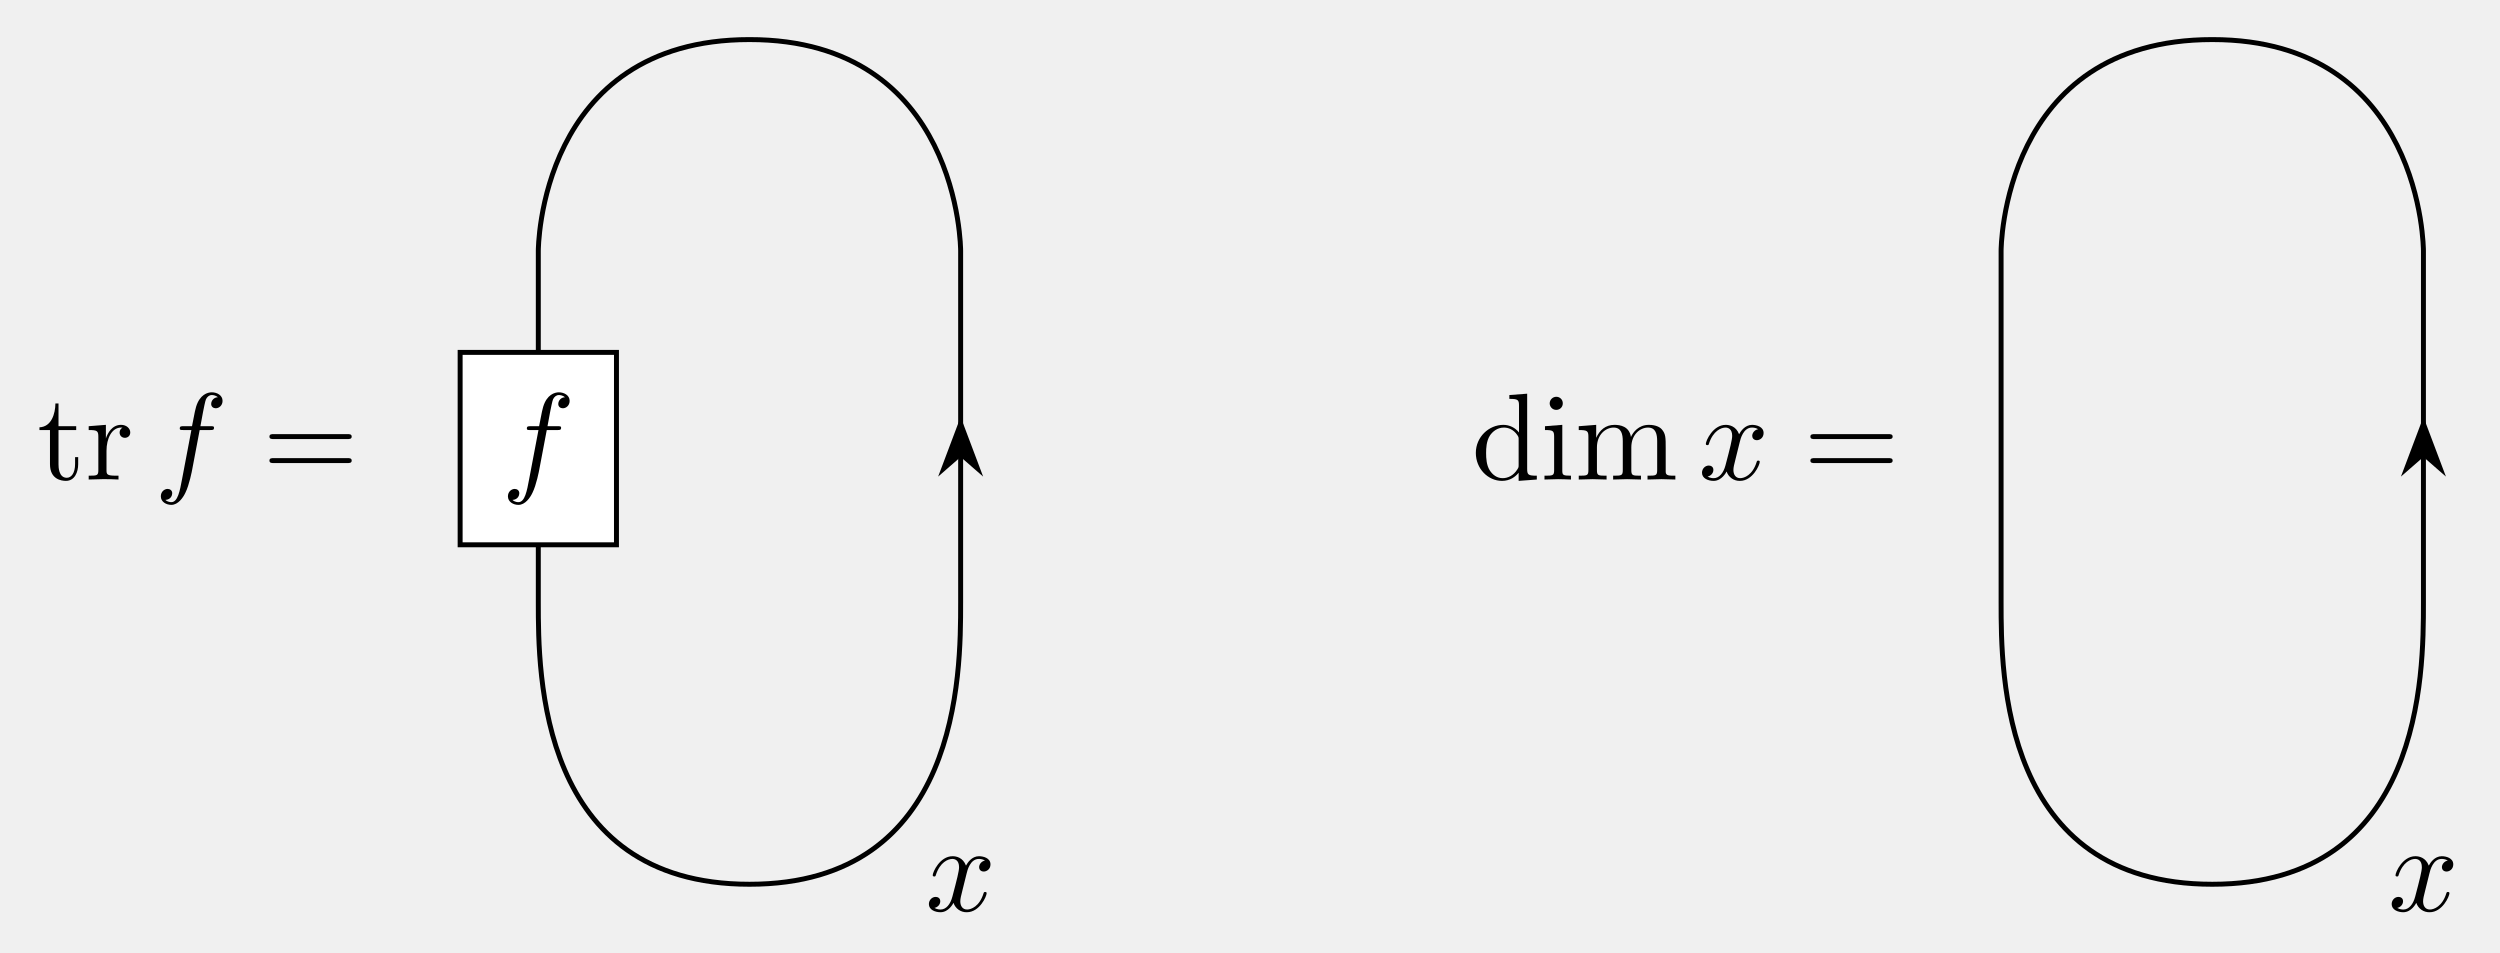
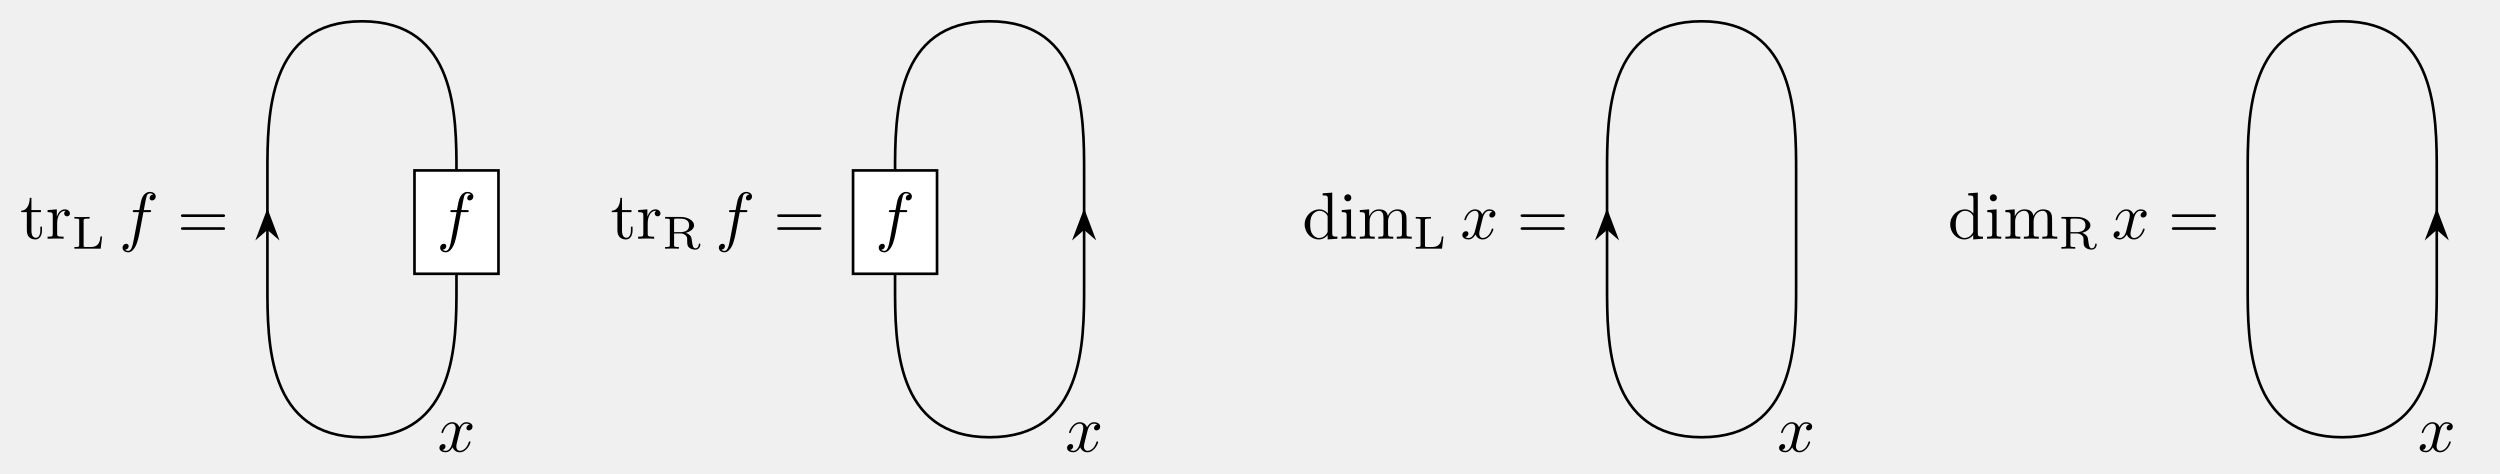
- <svg xmlns="http://www.w3.org/2000/svg" xmlns:xlink="http://www.w3.org/1999/xlink" width="268.473" height="76.685pt" viewBox="0 0 201.355 76.685">
+ <svg xmlns="http://www.w3.org/2000/svg" xmlns:xlink="http://www.w3.org/1999/xlink" width="499.76" height="71.02pt" viewBox="0 0 374.82 71.02">
  <symbol id="a">
    <path d="M.154.411h.143v.031H.154v.184H.129C.128.544.098.437 0 .433V.411h.085V.135C.085.012.178 0 .214 0c.071 0 .099.071.099.135v.057H.288V.137C.288.063.258.025.221.025.154.025.154.116.154.133v.278z" />
  </symbol>
  <symbol id="b">
    <path d="M.139.332v.11L0 .431V.4C.07.4.078.393.078.344V.076C.078.031.067.031 0 .031V0c.039.001.086.003.114.003.04 0 .087 0 .127-.003v.031H.22C.146.031.144.042.144.078v.154c0 .099.042.188.118.188.007 0 .009 0 .011-.001A.043.043 0 01.25.38C.25.352.271.337.293.337c.018 0 .043.012.043.044S.305.442.262.442C.189.442.153.375.139.332z" />
  </symbol>
-   <use xlink:href="#a" transform="matrix(9.9626 0 0 -9.9626 3.1783 38.7306)" />
-   <use xlink:href="#b" transform="matrix(9.9626 0 0 -9.9626 7.1434 38.621)" />
+   <use xlink:href="#a" transform="matrix(9.9626 0 0 -9.9626 3.1783 35.9006)" />
+   <use xlink:href="#b" transform="matrix(9.9626 0 0 -9.9626 7.1334 35.791)" />
  <symbol id="c">
+     <path d="M.595.263H.561C.55.165.535.036.346.036h-.1C.199.036.198.044.198.075v.526c0 .033 0 .046.094.046h.035v.036L.152.679 0 .683V.647h.024c.077 0 .079-.01.079-.045V.081C.103.047.101.036.024.036H0V0h.565l.03.263z" />
+   </symbol>
+   <use xlink:href="#c" transform="matrix(6.9738 0 0 -6.9738 11.1555 37.286)" />
+   <symbol id="d">
    <path d="M.314.605H.4c.02 0 .03 0 .03.02C.43.636.42.636.403.636H.32L.341.75c.004.021.018.092.024.104.009.019.026.034.047.034.004 0 .03 0 .049-.018A.055.055 0 01.407.816c0-.023.018-.035.037-.035.026 0 .055.022.055.06C.499.887.453.91.412.91.378.91.315.892.285.793.279.772.276.762.252.636H.183c-.019 0-.03 0-.03-.019 0-.012.009-.012.028-.012h.066L.172.21C.154.113.137.022.085.022c-.004 0-.029 0-.048.018.046.003.055.039.055.054 0 .023-.018.035-.037.035C.029.129 0 .107 0 .069 0 .024.044 0 .085 0 .14 0 .18.059.198.097.23.16.253.281.254.288l.06.317z" />
  </symbol>
-   <use xlink:href="#c" transform="matrix(9.9626 0 0 -9.9626 12.954 40.6633)" />
-   <symbol id="d">
+   <use xlink:href="#d" transform="matrix(9.9626 0 0 -9.9626 18.375 37.8333)" />
+   <symbol id="e">
    <path d="M.631.194c.015 0 .034 0 .034.02s-.019.02-.033.02H.033C.019.234 0 .234 0 .214s.019-.02.034-.02h.597M.632 0c.014 0 .033 0 .033.02S.646.04.631.04H.034C.019.04 0 .04 0 .02S.019 0 .033 0h.599z" />
  </symbol>
-   <use xlink:href="#d" transform="matrix(9.9626 0 0 -9.9626 21.701 37.296)" />
-   <path stroke-width=".399" stroke-miterlimit="10" fill="none" stroke="#000" d="M60.364 71.22c17.008 0 17.008-17.008 17.008-22.677V20.196s0-17.008-17.008-17.008c-17.008 0-17.008 17.008-17.008 17.008v28.347c0 5.669 0 22.677 17.008 22.677zM43.356 38.621" />
-   <path d="M77.372 34.143l-1.346 3.571 1.346-1.174 1.346 1.174z" />
-   <path stroke-width=".399" stroke-miterlimit="10" fill="none" stroke="#000" d="M77.372 34.143l-1.346 3.571 1.346-1.174 1.346 1.174z" />
-   <symbol id="e">
+   <use xlink:href="#e" transform="matrix(9.9626 0 0 -9.9626 27.123 34.466)" />
+   <path stroke-width=".399" stroke-miterlimit="10" fill="none" stroke="#000" d="M54.265 65.555c-14.173 0-14.173-14.173-14.173-22.677V25.87c0-8.504 0-22.678 14.173-22.678s14.173 14.173 14.173 22.678v17.008c0 8.504 0 22.677-14.173 22.677zm14.173-29.764" />
+   <path d="M40.092 31.808l-1.346 3.571 1.346-1.174 1.346 1.174z" />
+   <path stroke-width=".399" stroke-miterlimit="10" fill="none" stroke="#000" d="M40.092 31.808l-1.346 3.571 1.346-1.174 1.346 1.174z" />
+   <symbol id="f">
    <path d="M.305.313c.006.026.029.118.099.118.005 0 .029 0 .05-.013C.426.413.406.388.406.364c0-.016.011-.035.038-.035.022 0 .054.018.054.058 0 .052-.059.066-.093.066C.347.453.312.4.3.377.275.443.221.453.192.453.088.453.031.324.031.299c0-.01.01-.01.012-.01.008 0 .011.002.013.011.034.106.1.131.134.131.019 0 .054-.009.054-.067C.244.333.227.266.19.126.174.064.139.022.095.022c-.006 0-.029 0-.05.013C.07.04.092.061.092.089.092.116.07.124.055.124.025.124 0 .098 0 .066 0 .02.05 0 .094 0 .16 0 .196.07.199.076A.11.11 0 01.307 0c.103 0 .16.129.16.154 0 .01-.009.01-.012.01C.446.164.444.16.442.153.409.046.341.022.309.022.27.022.254.054.254.088c0 .022.006.044.017.088l.034.137z" />
  </symbol>
-   <use xlink:href="#e" transform="matrix(9.9626 0 0 -9.9626 74.814 73.4736)" />
-   <path d="M37.06 43.879h12.591V28.382H37.06z" fill="#fff" />
-   <path stroke-width=".399" stroke-miterlimit="10" fill="none" stroke="#000" d="M37.06 43.879h12.591V28.382H37.06z" />
-   <use xlink:href="#c" transform="matrix(9.9626 0 0 -9.9626 40.909 40.6643)" />
-   <symbol id="f">
+   <use xlink:href="#f" transform="matrix(9.9626 0 0 -9.9626 65.881 67.8096)" />
+   <path d="M62.143 41.049h12.591v-15.497H62.143z" fill="#fff" />
+   <path stroke-width=".399" stroke-miterlimit="10" fill="none" stroke="#000" d="M62.143 41.049h12.591v-15.497H62.143z" />
+   <use xlink:href="#d" transform="matrix(9.9626 0 0 -9.9626 65.992 37.8333)" />
+   <use xlink:href="#a" transform="matrix(9.9626 0 0 -9.9626 91.7203 35.9006)" />
+   <use xlink:href="#b" transform="matrix(9.9626 0 0 -9.9626 95.6754 35.791)" />
+   <symbol id="g">
+     <path d="M.759.111c0 .007 0 .019-.017.019C.727.13.726.121.725.111.72.053.687.028.656.028c-.057 0-.065.059-.077.15C.568.258.565.274.536.307.526.318.498.344.444.361c.09.021.18.08.18.161 0 .1-.132.181-.287.181H0V.667h.024c.077 0 .079-.01.079-.045V.101C.103.067.101.056.024.056H0V.02l.148.004L.297.02v.036H.273c-.077 0-.079.01-.079.045v.247h.133c.018 0 .07 0 .114-.041C.476.276.476.251.476.184c0-.065 0-.106.046-.144C.565.005.624 0 .652 0c.085 0 .107.081.107.111M.517.522C.517.41.43.376.324.376h-.13v.252c0 .028.001.035.027.038.008.001.042.001.063.001.096 0 .233 0 .233-.145z" />
+   </symbol>
+   <use xlink:href="#g" transform="matrix(6.9738 0 0 -6.9738 99.7115 37.4255)" />
+   <use xlink:href="#d" transform="matrix(9.9626 0 0 -9.9626 107.775 37.8333)" />
+   <use xlink:href="#e" transform="matrix(9.9626 0 0 -9.9626 116.522 34.466)" />
+   <path stroke-width=".399" stroke-miterlimit="10" fill="none" stroke="#000" d="M148.366 65.555c14.173 0 14.173-14.173 14.173-22.677V25.87c0-8.504 0-22.678-14.173-22.678S134.193 17.366 134.193 25.87v17.008c0 8.504 0 22.677 14.173 22.677zM134.193 35.791" />
+   <path d="M162.54 31.808l-1.346 3.571 1.346-1.174 1.346 1.174z" />
+   <path stroke-width=".399" stroke-miterlimit="10" fill="none" stroke="#000" d="M162.54 31.808l-1.346 3.571 1.346-1.174 1.346 1.174z" />
+   <use xlink:href="#f" transform="matrix(9.9626 0 0 -9.9626 159.9819 67.8096)" />
+   <path d="M127.897 41.049h12.591v-15.497h-12.591z" fill="#fff" />
+   <path stroke-width=".399" stroke-miterlimit="10" fill="none" stroke="#000" d="M127.897 41.049h12.591v-15.497h-12.591z" />
+   <use xlink:href="#d" transform="matrix(9.9626 0 0 -9.9626 131.746 37.8333)" />
+   <symbol id="h">
    <path d="M.346.066V0l.147.011v.031c-.07 0-.078.007-.078.056v.607L.271.694V.663c.07 0 .078-.007.078-.056V.391a.16.16 0 01-.126.062C.105.453 0 .355 0 .226 0 .099.098 0 .212 0c.064 0 .109.034.134.066m0 .268V.129c0-.018 0-.02-.011-.037C.305.044.26.022.217.022.172.022.136.048.112.086.086.127.083.184.083.225c0 .037.002.097.031.142.021.031.059.064.113.064.035 0 .077-.015.108-.06C.346.354.346.352.346.334z" />
  </symbol>
-   <symbol id="g">
+   <symbol id="i">
    <path d="M.144.442L.004.431V.4C.069.4.078.394.078.345V.076C.078.031.067.031 0 .031V0c.032.001.086.003.11.003C.145.003.18.001.214 0v.031c-.066 0-.07.005-.07.044v.367m.004.174a.052.052 0 01-.053.053.054.054 0 01-.053-.053c0-.027.022-.053.053-.053.028 0 .053.021.053.053z" />
  </symbol>
-   <symbol id="h">
+   <symbol id="j">
    <path d="M.078.344V.076C.078.031.067.031 0 .031V0c.035.001.086.003.113.003C.139.003.191.001.225 0v.031c-.067 0-.078 0-.078.045V.26c0 .104.071.16.135.16C.345.42.356.366.356.309V.076C.356.031.345.031.278.031V0c.035.001.086.003.113.003C.417.003.469.001.503 0v.031c-.067 0-.078 0-.078.045V.26c0 .104.071.16.135.16C.623.42.634.366.634.309V.076C.634.031.623.031.556.031V0c.035.001.086.003.113.003C.695.003.747.001.781 0v.031c-.052 0-.077 0-.078.03v.191c0 .086 0 .117-.031.153C.658.422.625.442.567.442.483.442.439.382.422.344.408.431.334.442.289.442.216.442.169.399.141.337v.105L0 .431V.4C.07.4.078.393.078.344z" />
  </symbol>
-   <use xlink:href="#f" transform="matrix(9.9626 0 0 -9.9626 118.8667 38.7316)" />
-   <use xlink:href="#g" transform="matrix(9.9626 0 0 -9.9626 124.396 38.622)" />
-   <use xlink:href="#h" transform="matrix(9.9626 0 0 -9.9626 127.1556 38.622)" />
-   <use xlink:href="#e" transform="matrix(9.9626 0 0 -9.9626 137.082 38.7316)" />
-   <use xlink:href="#d" transform="matrix(9.9626 0 0 -9.9626 145.8119 37.297)" />
-   <path stroke-width=".399" stroke-miterlimit="10" fill="none" stroke="#000" d="M178.18 71.22c17.008 0 17.008-17.008 17.008-22.677V20.196s0-17.008-17.008-17.008c-17.008 0-17.008 17.008-17.008 17.008v28.347c0 5.669 0 22.677 17.008 22.677zm17.008 0" />
-   <path d="M195.188 34.143l-1.346 3.571 1.346-1.174 1.346 1.174z" />
-   <path stroke-width=".399" stroke-miterlimit="10" fill="none" stroke="#000" d="M195.188 34.143l-1.346 3.571 1.346-1.174 1.346 1.174z" />
-   <use xlink:href="#e" transform="matrix(9.9626 0 0 -9.9626 192.63 73.4736)" />
+   <use xlink:href="#h" transform="matrix(9.9626 0 0 -9.9626 195.6057 35.9006)" />
+   <use xlink:href="#i" transform="matrix(9.9626 0 0 -9.9626 201.125 35.791)" />
+   <use xlink:href="#j" transform="matrix(9.9626 0 0 -9.9626 203.8747 35.791)" />
+   <use xlink:href="#c" transform="matrix(6.9738 0 0 -6.9738 212.2615 37.286)" />
+   <use xlink:href="#f" transform="matrix(9.9626 0 0 -9.9626 219.243 35.9006)" />
+   <use xlink:href="#e" transform="matrix(9.9626 0 0 -9.9626 227.973 34.466)" />
+   <path stroke-width=".399" stroke-miterlimit="10" fill="none" stroke="#000" d="M255.115 65.555c-14.173 0-14.173-14.173-14.173-22.677V25.87c0-8.504 0-22.678 14.173-22.678s14.173 14.173 14.173 22.678v17.008c0 8.504 0 22.677-14.173 22.677zm14.173 0" />
+   <path d="M240.942 31.808l-1.346 3.571 1.346-1.174 1.346 1.174z" />
+   <path stroke-width=".399" stroke-miterlimit="10" fill="none" stroke="#000" d="M240.942 31.808l-1.346 3.571 1.346-1.174 1.346 1.174z" />
+   <use xlink:href="#f" transform="matrix(9.9626 0 0 -9.9626 266.731 67.8096)" />
+   <use xlink:href="#h" transform="matrix(9.9626 0 0 -9.9626 292.3927 35.9006)" />
+   <use xlink:href="#i" transform="matrix(9.9626 0 0 -9.9626 297.912 35.791)" />
+   <use xlink:href="#j" transform="matrix(9.9626 0 0 -9.9626 300.6617 35.791)" />
+   <use xlink:href="#g" transform="matrix(6.9738 0 0 -6.9738 309.0625 37.4255)" />
+   <use xlink:href="#f" transform="matrix(9.9626 0 0 -9.9626 316.887 35.9006)" />
+   <use xlink:href="#e" transform="matrix(9.9626 0 0 -9.9626 325.6169 34.466)" />
+   <path stroke-width=".399" stroke-miterlimit="10" fill="none" stroke="#000" d="M351.165 65.555c14.173 0 14.173-14.173 14.173-22.677V25.87c0-8.504 0-22.678-14.173-22.678S336.992 17.366 336.992 25.87v17.008c0 8.504 0 22.677 14.173 22.677zm14.173 0" />
+   <path d="M365.339 31.808l-1.346 3.571 1.346-1.174 1.346 1.174z" />
+   <path stroke-width=".399" stroke-miterlimit="10" fill="none" stroke="#000" d="M365.339 31.808l-1.346 3.571 1.346-1.174 1.346 1.174z" />
+   <use xlink:href="#f" transform="matrix(9.9626 0 0 -9.9626 362.7809 67.8096)" />
</svg>
